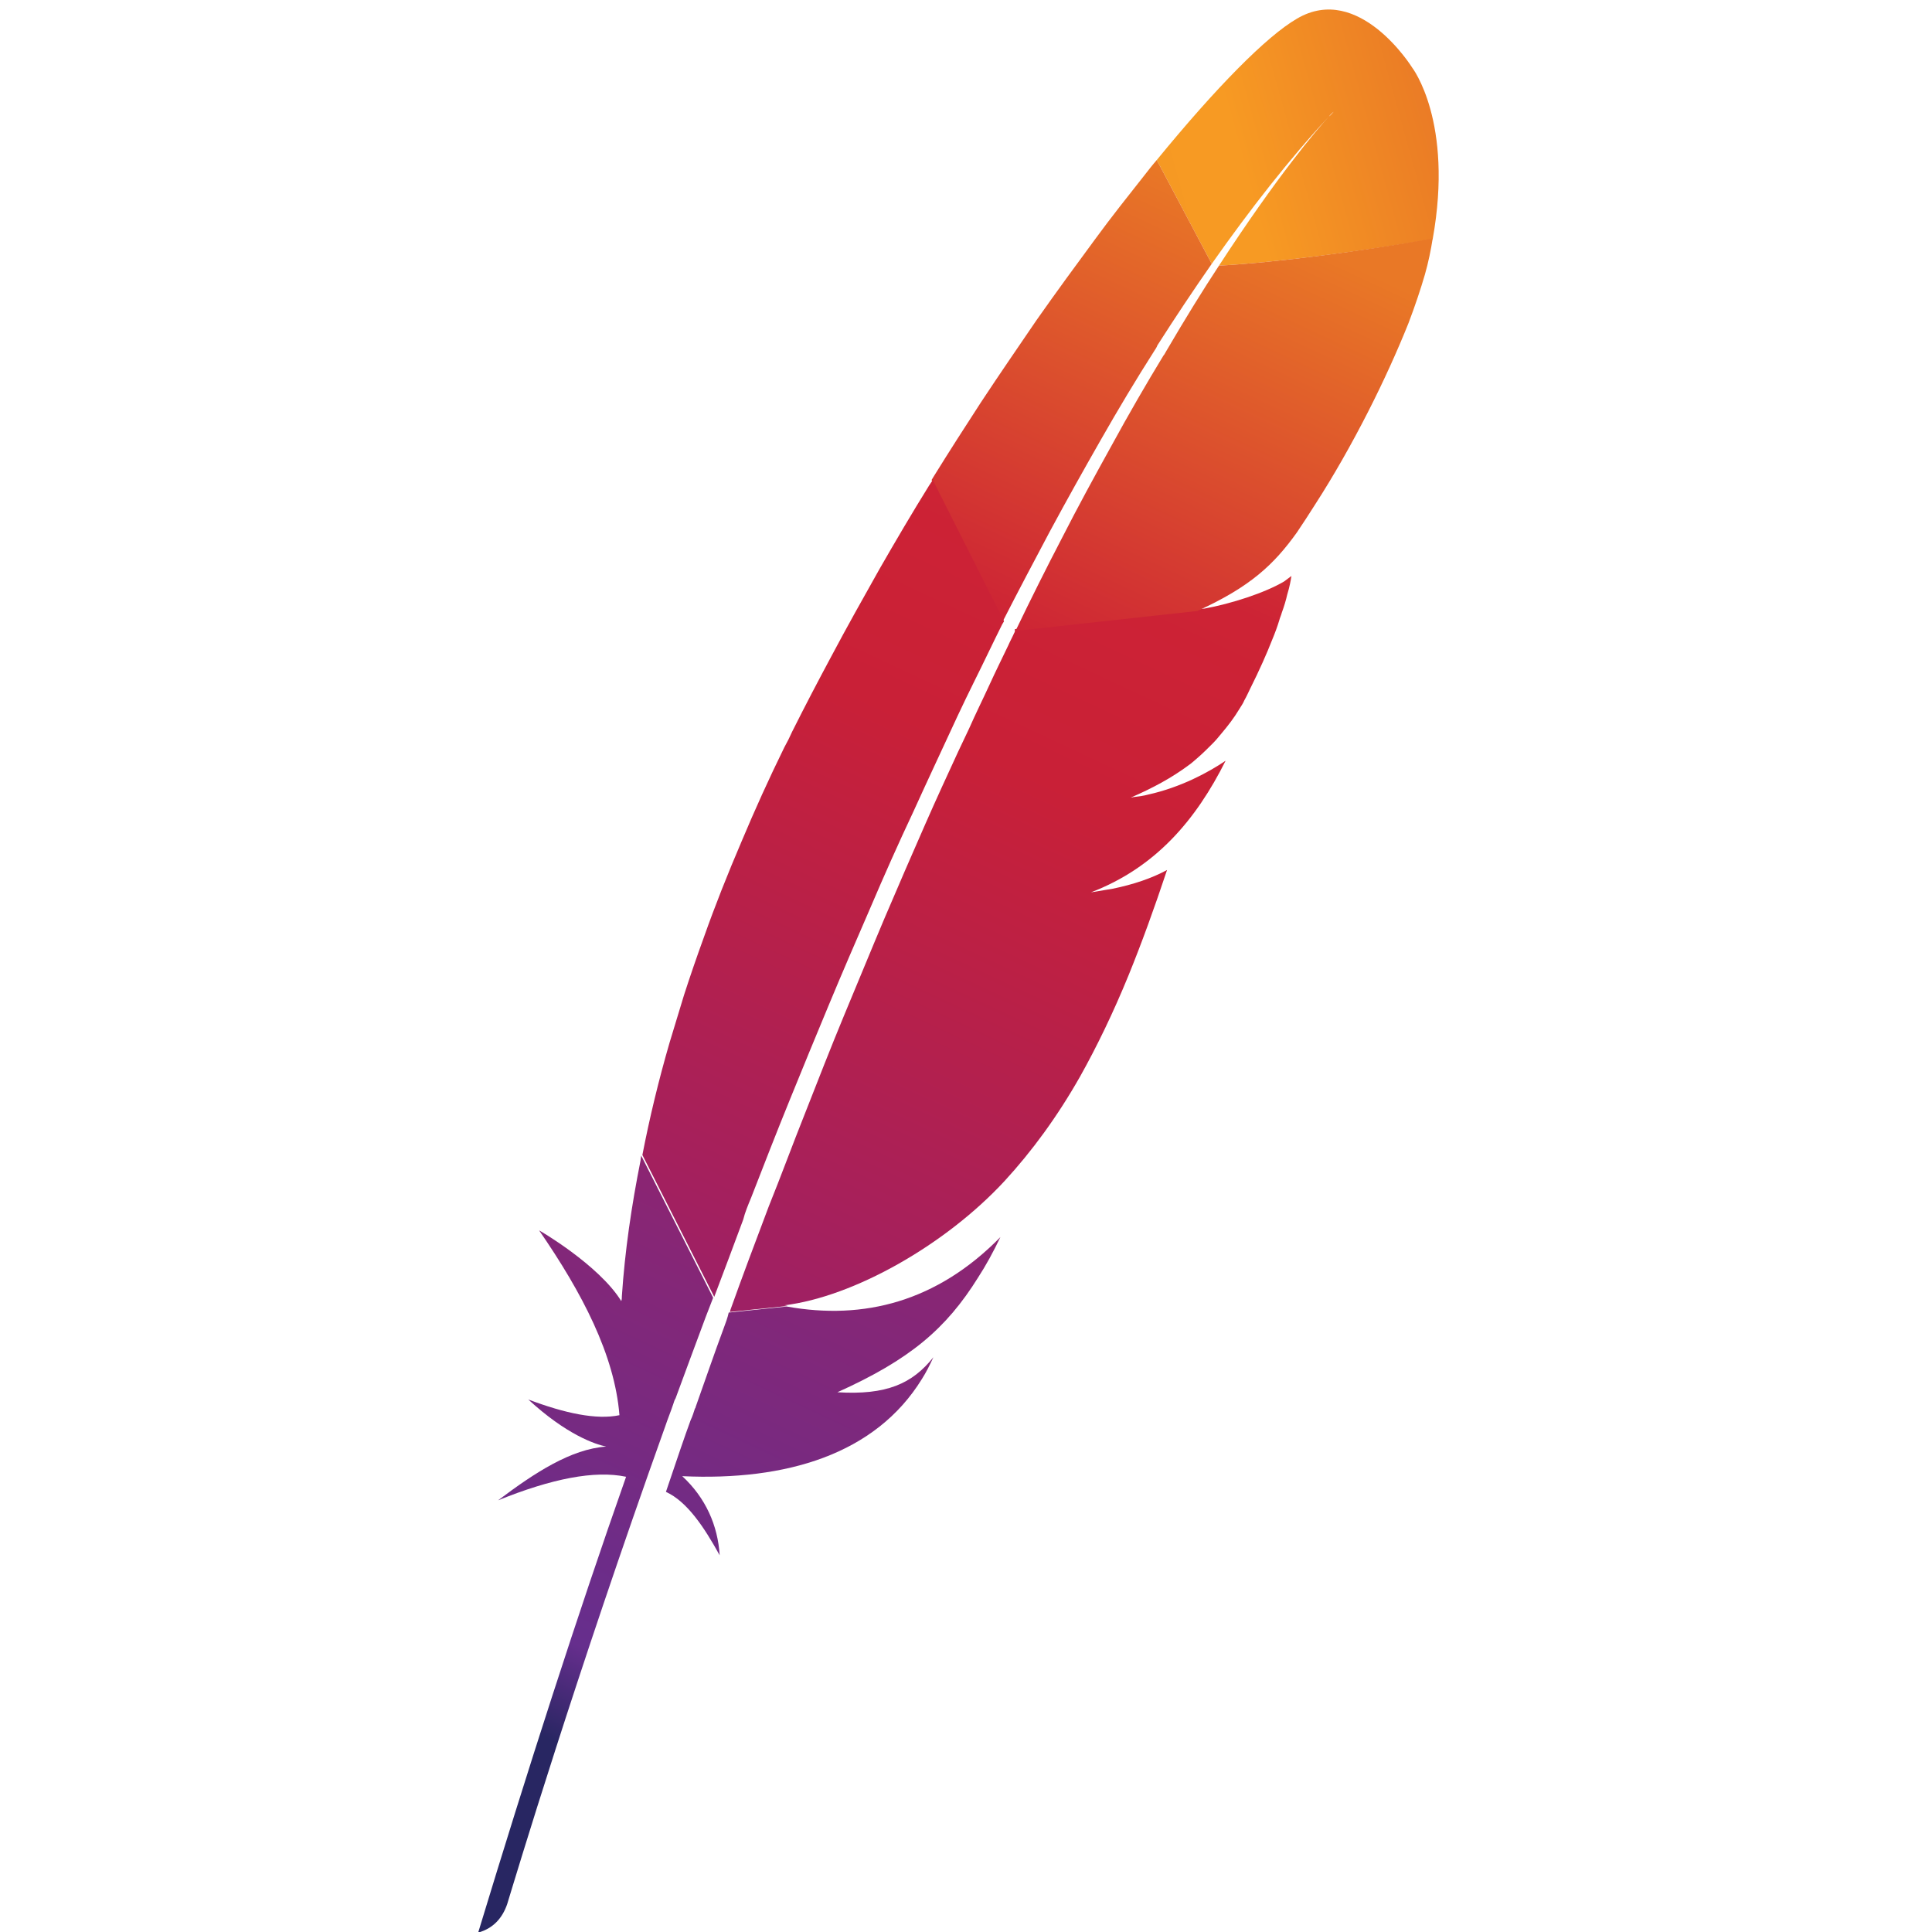
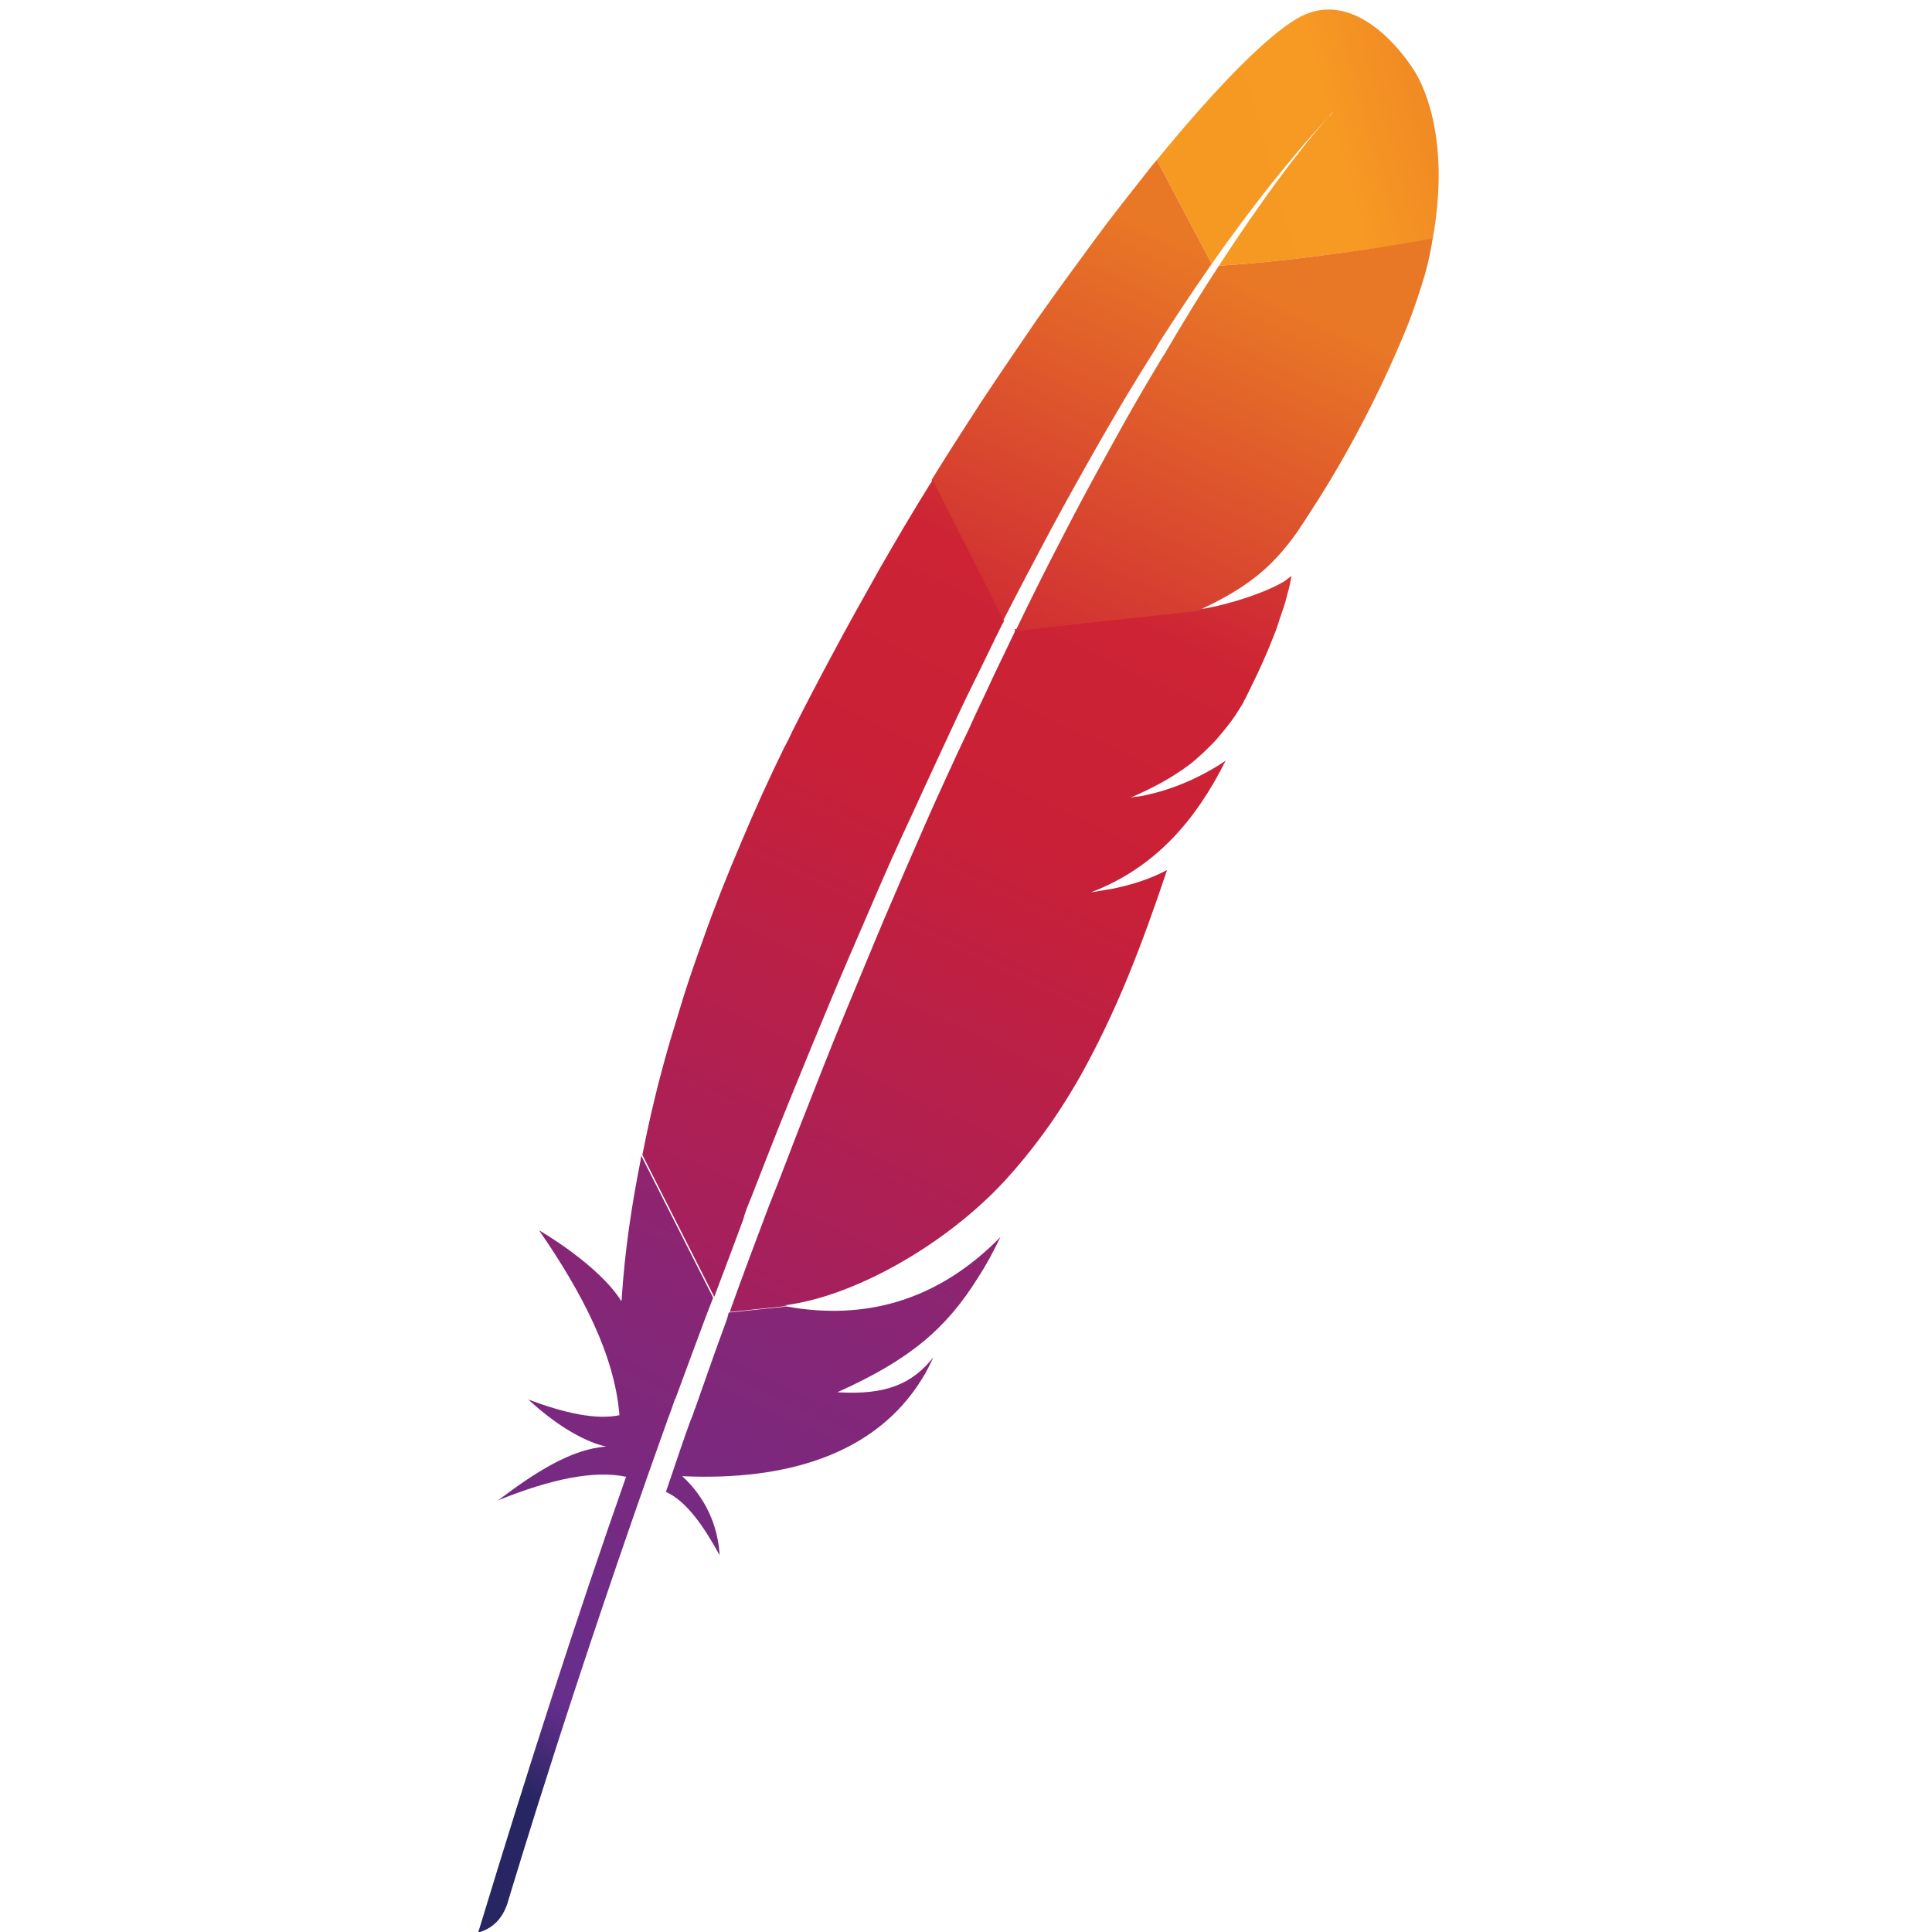
- <svg xmlns="http://www.w3.org/2000/svg" viewBox="0 0 32 32" enable-background="new 0 0 32 32">
-   <style type="text/css">.st0{fill:url(#SVGID_1_);} .st1{fill:none;} .st2{fill:#BE202E;} .st3{opacity:0.35;fill:#BE202E;enable-background:new ;} .st4{fill:url(#SVGID_2_);} .st5{fill:url(#SVGID_3_);} .st6{fill:url(#SVGID_4_);} .st7{fill:url(#SVGID_5_);} .st8{fill:url(#SVGID_6_);} .st9{fill:url(#SVGID_7_);} .st10{fill:url(#SVGID_8_);} .st11{fill:url(#SVGID_9_);} .st12{fill:url(#SVGID_10_);}</style>
-   <linearGradient id="SVGID_1_" gradientUnits="userSpaceOnUse" x1="-6020.159" y1="869.684" x2="-6015.661" y2="864.424" gradientTransform="matrix(.423 -.906 -.906 -.423 3352.244 -5085.685)">
-     <stop offset="0" stop-color="#F69923" />
-     <stop offset=".312" stop-color="#F79A23" />
-     <stop offset=".838" stop-color="#E97826" />
+ <svg xmlns="http://www.w3.org/2000/svg" id="Layer_1" viewBox="0 0 32 32">
+   <style>.st0{fill:url(#SVGID_1_)}.st1{fill:none}.st2,.st3{fill:#be202e}.st3{opacity:.35;enable-background:new}.st4{fill:url(#SVGID_2_)}.st5{fill:url(#SVGID_3_)}.st6{fill:url(#SVGID_4_)}.st7{fill:url(#SVGID_5_)}.st8{fill:url(#SVGID_6_)}.st9{fill:url(#SVGID_7_)}.st10{fill:url(#SVGID_8_)}.st11{fill:url(#SVGID_9_)}.st12{fill:url(#SVGID_10_)}</style>
+   <linearGradient id="SVGID_1_" gradientUnits="userSpaceOnUse" x1="-6020.159" y1="869.684" x2="-6015.661" y2="864.424" gradientTransform="scale(1 -1) rotate(65.001 -2315.317 5173.865)">
+     <stop offset="0" stop-color="#f69923" />
+     <stop offset=".312" stop-color="#f79a23" />
+     <stop offset=".838" stop-color="#e97826" />
  </linearGradient>
  <path class="st0" d="M21.48.31c-.5.29-1.33 1.13-2.32 2.34l.91 1.72c.64-.91 1.29-1.74 1.94-2.44.05-.06.08-.08.08-.08-.03.03-.05.06-.08.08-.21.23-.85.98-1.82 2.47.93-.05 2.37-.24 3.54-.44.35-1.95-.34-2.84-.34-2.84S22.51-.3 21.48.31z" />
  <path class="st1" d="M19.94 10.11h.02l-.13.01c-.01 0-.02.01-.02.01.04-.01.08-.01.13-.02zM19.01 13.19c-.07.02-.15.03-.23.04.08-.01.15-.03.23-.04zM12.69 20.09c.01-.03.02-.05.03-.08.2-.53.4-1.04.6-1.54.22-.56.44-1.11.65-1.63.23-.56.45-1.09.67-1.61.23-.54.46-1.07.68-1.57.18-.41.36-.81.54-1.19.06-.13.12-.26.18-.38.12-.25.23-.49.34-.73.1-.22.21-.44.31-.65.03-.07.07-.14.1-.21.01-.01.01-.02.02-.03l-.11.01-.09-.17c-.01.02-.02.03-.03.05-.16.32-.32.64-.47.96-.09.19-.18.37-.27.56-.25.52-.49 1.05-.73 1.58-.24.54-.48 1.07-.72 1.61-.23.53-.45 1.06-.68 1.59-.22.53-.43 1.06-.65 1.58-.22.55-.43 1.09-.64 1.62-.05.12-.09.24-.14.36-.17.43-.33.86-.48 1.28l.14.28.13-.01c0-.01.01-.03.01-.04.21-.58.41-1.11.61-1.64zM18.72 13.24z" />
  <path class="st2" d="M18.42 14.74l-.36.06.18-.03.18-.03z" />
  <path class="st3" d="M18.42 14.74l-.36.06.18-.03.18-.03z" />
  <path class="st2" d="M18.73 13.23c-.01.01-.01.01 0 0 .02 0 .04 0 .06-.01.08-.01.15-.02.23-.04-.1.02-.2.04-.29.05z" />
  <path class="st3" d="M18.73 13.23c-.01.01-.01.01 0 0 .02 0 .04 0 .06-.01.08-.01.15-.02.23-.04-.1.02-.2.04-.29.05z" />
-   <linearGradient id="SVGID_2_" gradientUnits="userSpaceOnUse" x1="-6053.455" y1="870.265" x2="-6021.359" y2="870.265" gradientTransform="matrix(.423 -.906 -.906 -.423 3352.244 -5085.685)">
-     <stop offset=".323" stop-color="#9E2064" />
-     <stop offset=".63" stop-color="#C92037" />
-     <stop offset=".751" stop-color="#CD2335" />
-     <stop offset="1" stop-color="#E97826" />
+   <linearGradient id="SVGID_2_" gradientUnits="userSpaceOnUse" x1="-6053.455" y1="870.265" x2="-6021.359" y2="870.265" gradientTransform="scale(1 -1) rotate(65.001 -2315.317 5173.865)">
+     <stop offset=".323" stop-color="#9e2064" />
+     <stop offset=".63" stop-color="#c92037" />
+     <stop offset=".751" stop-color="#cd2335" />
+     <stop offset="1" stop-color="#e97826" />
  </linearGradient>
  <path class="st4" d="M17.39 8.8c.28-.52.56-1.02.84-1.51.29-.51.59-1.01.89-1.48.02-.03.04-.06.05-.09.3-.47.6-.92.9-1.35l-.91-1.72c-.07.08-.14.17-.21.26-.26.33-.54.68-.81 1.05-.31.42-.64.87-.97 1.34-.3.44-.61.89-.92 1.36-.26.4-.53.82-.79 1.24-.01.02-.02.03-.03.05l1.18 2.34c.26-.51.52-1 .78-1.49z" />
-   <linearGradient id="SVGID_3_" gradientUnits="userSpaceOnUse" x1="-6049.581" y1="867.045" x2="-6030.454" y2="867.045" gradientTransform="matrix(.423 -.906 -.906 -.423 3352.244 -5085.685)">
+   <linearGradient id="SVGID_3_" gradientUnits="userSpaceOnUse" x1="-6049.581" y1="867.045" x2="-6030.454" y2="867.045" gradientTransform="scale(1 -1) rotate(65.001 -2315.317 5173.865)">
    <stop offset="0" stop-color="#282662" />
-     <stop offset=".096" stop-color="#662E8D" />
-     <stop offset=".788" stop-color="#9F2064" />
-     <stop offset=".949" stop-color="#CD2032" />
+     <stop offset=".096" stop-color="#662e8d" />
+     <stop offset=".788" stop-color="#9f2064" />
+     <stop offset=".949" stop-color="#cd2032" />
  </linearGradient>
  <path class="st5" d="M11.99 21.99c-.16.43-.31.87-.47 1.32 0 .01 0 .01-.01.02-.02.06-.04.13-.07.19-.11.3-.2.57-.41 1.19.35.16.63.58.89 1.05-.03-.49-.23-.95-.62-1.31 1.72.08 3.2-.36 3.97-1.61.07-.11.13-.23.19-.36-.35.44-.78.63-1.59.58h-.01.01c1.2-.54 1.8-1.05 2.33-1.9.13-.2.25-.42.37-.67-1.05 1.07-2.26 1.38-3.54 1.15l-.96.1c-.02.09-.05.17-.08.25z" />
-   <linearGradient id="SVGID_4_" gradientUnits="userSpaceOnUse" x1="-6051.652" y1="870.565" x2="-6019.556" y2="870.565" gradientTransform="matrix(.423 -.906 -.906 -.423 3352.244 -5085.685)">
-     <stop offset=".323" stop-color="#9E2064" />
-     <stop offset=".63" stop-color="#C92037" />
-     <stop offset=".751" stop-color="#CD2335" />
-     <stop offset="1" stop-color="#E97826" />
+   <linearGradient id="SVGID_4_" gradientUnits="userSpaceOnUse" x1="-6051.652" y1="870.565" x2="-6019.556" y2="870.565" gradientTransform="scale(1 -1) rotate(65.001 -2315.317 5173.865)">
+     <stop offset=".323" stop-color="#9e2064" />
+     <stop offset=".63" stop-color="#c92037" />
+     <stop offset=".751" stop-color="#cd2335" />
+     <stop offset="1" stop-color="#e97826" />
  </linearGradient>
  <path class="st6" d="M12.44 19.84c.21-.54.42-1.08.64-1.62.21-.52.43-1.05.65-1.58.22-.53.45-1.06.68-1.59.23-.54.47-1.08.72-1.61.24-.53.49-1.06.73-1.58.09-.19.18-.38.27-.56.16-.32.31-.64.47-.96.01-.02.02-.03.03-.05l-1.18-2.34-.06.09c-.28.45-.55.91-.82 1.38-.27.48-.54.96-.8 1.45-.22.41-.44.83-.65 1.25-.04.09-.08.17-.13.26-.26.53-.49 1.04-.7 1.54-.24.56-.45 1.09-.63 1.6-.12.33-.23.65-.33.96l-.24.79c-.18.62-.33 1.24-.45 1.86l1.19 2.35c.16-.42.32-.85.48-1.28.03-.12.08-.24.13-.36z" />
-   <linearGradient id="SVGID_5_" gradientUnits="userSpaceOnUse" x1="-6049.311" y1="870.13" x2="-6032.444" y2="870.13" gradientTransform="matrix(.423 -.906 -.906 -.423 3352.244 -5085.685)">
+   <linearGradient id="SVGID_5_" gradientUnits="userSpaceOnUse" x1="-6049.311" y1="870.13" x2="-6032.444" y2="870.13" gradientTransform="scale(1 -1) rotate(65.001 -2315.317 5173.865)">
    <stop offset="0" stop-color="#282662" />
-     <stop offset=".096" stop-color="#662E8D" />
-     <stop offset=".788" stop-color="#9F2064" />
-     <stop offset=".949" stop-color="#CD2032" />
+     <stop offset=".096" stop-color="#662e8d" />
+     <stop offset=".788" stop-color="#9f2064" />
+     <stop offset=".949" stop-color="#cd2032" />
  </linearGradient>
  <path class="st7" d="M10.61 19.22c-.15.75-.26 1.5-.31 2.25 0 .03 0 .05-.01.08-.37-.6-1.37-1.18-1.36-1.17.71 1.03 1.25 2.06 1.33 3.06-.38.08-.9-.03-1.51-.26.63.58 1.1.74 1.29.78-.58.04-1.18.43-1.79.89.89-.36 1.6-.5 2.12-.39-.81 2.3-1.63 4.85-2.45 7.55.25-.07.4-.24.48-.47.15-.49 1.11-3.7 2.62-7.92.04-.12.09-.24.13-.36.01-.03.02-.07.04-.1.16-.44.33-.89.5-1.35.04-.1.08-.21.12-.31v-.01l-1.19-2.35c0 .02-.01.05-.01.08z" />
-   <linearGradient id="SVGID_6_" gradientUnits="userSpaceOnUse" x1="-6051.652" y1="867.242" x2="-6019.556" y2="867.242" gradientTransform="matrix(.423 -.906 -.906 -.423 3352.244 -5085.685)">
-     <stop offset=".323" stop-color="#9E2064" />
-     <stop offset=".63" stop-color="#C92037" />
-     <stop offset=".751" stop-color="#CD2335" />
-     <stop offset="1" stop-color="#E97826" />
+   <linearGradient id="SVGID_6_" gradientUnits="userSpaceOnUse" x1="-6051.652" y1="867.242" x2="-6019.556" y2="867.242" gradientTransform="scale(1 -1) rotate(65.001 -2315.317 5173.865)">
+     <stop offset=".323" stop-color="#9e2064" />
+     <stop offset=".63" stop-color="#c92037" />
+     <stop offset=".751" stop-color="#cd2335" />
+     <stop offset="1" stop-color="#e97826" />
  </linearGradient>
  <path class="st8" d="M16.8 10.48c-.03.07-.07.14-.1.21-.1.21-.21.43-.31.65-.11.24-.23.48-.34.73-.06.13-.12.25-.18.38-.18.39-.36.78-.54 1.19-.22.5-.45 1.03-.68 1.57-.22.52-.44 1.06-.67 1.61-.22.53-.43 1.07-.65 1.63-.2.5-.39 1.02-.6 1.54-.01.03-.02.05-.03.08-.2.53-.4 1.06-.6 1.62 0 .01-.01.03-.01.04l.96-.1c-.02 0-.04-.01-.06-.01 1.15-.14 2.67-1 3.65-2.06.45-.49.87-1.06 1.25-1.73.28-.5.55-1.06.8-1.67.22-.54.43-1.12.64-1.75-.26.14-.56.24-.9.31l-.18.03-.18.03c1.07-.41 1.74-1.2 2.23-2.18-.28.19-.74.44-1.28.56-.07.02-.15.03-.23.04-.02 0-.04.01-.06.01.37-.16.68-.33.95-.53.06-.04.11-.09.17-.14.08-.07.16-.15.24-.23.05-.05.09-.1.14-.16.11-.13.21-.26.3-.41.03-.05.06-.09.08-.14.04-.07.07-.14.1-.2.15-.3.27-.57.36-.8.05-.12.09-.23.12-.33.01-.04.03-.08.04-.12.04-.11.07-.21.09-.3.04-.13.06-.24.07-.31l-.12.09c-.32.19-.88.37-1.32.45l.88-.1-.88.1h-.02c-.04.01-.09.01-.13.02.01 0 .02-.01.02-.01l-3.01.33c0 .04 0 .05-.01.06z" />
-   <linearGradient id="SVGID_7_" gradientUnits="userSpaceOnUse" x1="-6053.643" y1="867.406" x2="-6021.547" y2="867.406" gradientTransform="matrix(.423 -.906 -.906 -.423 3352.244 -5085.685)">
-     <stop offset=".323" stop-color="#9E2064" />
-     <stop offset=".63" stop-color="#C92037" />
-     <stop offset=".751" stop-color="#CD2335" />
-     <stop offset="1" stop-color="#E97826" />
+   <linearGradient id="SVGID_7_" gradientUnits="userSpaceOnUse" x1="-6053.643" y1="867.406" x2="-6021.547" y2="867.406" gradientTransform="scale(1 -1) rotate(65.001 -2315.317 5173.865)">
+     <stop offset=".323" stop-color="#9e2064" />
+     <stop offset=".63" stop-color="#c92037" />
+     <stop offset=".751" stop-color="#cd2335" />
+     <stop offset="1" stop-color="#e97826" />
  </linearGradient>
  <path class="st9" d="M20.19 4.4c-.27.41-.56.88-.87 1.41-.02.03-.03.06-.05.08-.28.46-.57.96-.87 1.51-.26.47-.54.98-.82 1.53-.25.48-.5.98-.76 1.52l3.01-.33c.88-.4 1.27-.77 1.65-1.3.1-.15.2-.3.3-.46.31-.48.61-1.01.88-1.54.26-.51.49-1.02.67-1.47.11-.29.2-.56.27-.8.06-.21.1-.41.13-.6-1.17.21-2.61.4-3.54.45z" />
  <path class="st2" d="M18.24 14.77l-.18.03.18-.03z" />
  <path class="st3" d="M18.24 14.77l-.18.03.18-.03z" />
-   <linearGradient id="SVGID_8_" gradientUnits="userSpaceOnUse" x1="-6051.652" y1="866.254" x2="-6019.556" y2="866.254" gradientTransform="matrix(.423 -.906 -.906 -.423 3352.244 -5085.685)">
-     <stop offset=".323" stop-color="#9E2064" />
-     <stop offset=".63" stop-color="#C92037" />
-     <stop offset=".751" stop-color="#CD2335" />
-     <stop offset="1" stop-color="#E97826" />
+   <linearGradient id="SVGID_8_" gradientUnits="userSpaceOnUse" x1="-6051.652" y1="866.254" x2="-6019.556" y2="866.254" gradientTransform="scale(1 -1) rotate(65.001 -2315.317 5173.865)">
+     <stop offset=".323" stop-color="#9e2064" />
+     <stop offset=".63" stop-color="#c92037" />
+     <stop offset=".751" stop-color="#cd2335" />
+     <stop offset="1" stop-color="#e97826" />
  </linearGradient>
  <path class="st10" d="M18.24 14.77l-.18.03.18-.03z" />
  <path class="st2" d="M18.72 13.24c.02 0 .04-.01.06-.01-.02 0-.04 0-.06.01z" />
  <path class="st3" d="M18.72 13.24c.02 0 .04-.01.06-.01-.02 0-.04 0-.06.01z" />
-   <linearGradient id="SVGID_9_" gradientUnits="userSpaceOnUse" x1="-6051.652" y1="866.367" x2="-6019.556" y2="866.367" gradientTransform="matrix(.423 -.906 -.906 -.423 3352.244 -5085.685)">
-     <stop offset=".323" stop-color="#9E2064" />
-     <stop offset=".63" stop-color="#C92037" />
-     <stop offset=".751" stop-color="#CD2335" />
-     <stop offset="1" stop-color="#E97826" />
+   <linearGradient id="SVGID_9_" gradientUnits="userSpaceOnUse" x1="-6051.652" y1="866.367" x2="-6019.556" y2="866.367" gradientTransform="scale(1 -1) rotate(65.001 -2315.317 5173.865)">
+     <stop offset=".323" stop-color="#9e2064" />
+     <stop offset=".63" stop-color="#c92037" />
+     <stop offset=".751" stop-color="#cd2335" />
+     <stop offset="1" stop-color="#e97826" />
  </linearGradient>
  <path class="st11" d="M18.72 13.24c.02 0 .04-.01.06-.01-.02 0-.04 0-.06.01z" />
  <path class="st2" d="M18.73 13.24c0-.01 0-.01 0 0z" />
  <path class="st3" d="M18.73 13.24c0-.01 0-.01 0 0z" />
-   <linearGradient id="SVGID_10_" gradientUnits="userSpaceOnUse" x1="-6033.621" y1="866.39" x2="-6026.527" y2="866.39" gradientTransform="matrix(.423 -.906 -.906 -.423 3352.244 -5085.685)">
-     <stop offset=".323" stop-color="#9E2064" />
-     <stop offset=".63" stop-color="#C92037" />
-     <stop offset=".751" stop-color="#CD2335" />
-     <stop offset="1" stop-color="#E97826" />
+   <linearGradient id="SVGID_10_" gradientUnits="userSpaceOnUse" x1="-6033.621" y1="866.39" x2="-6026.527" y2="866.39" gradientTransform="scale(1 -1) rotate(65.001 -2315.317 5173.865)">
+     <stop offset=".323" stop-color="#9e2064" />
+     <stop offset=".63" stop-color="#c92037" />
+     <stop offset=".751" stop-color="#cd2335" />
+     <stop offset="1" stop-color="#e97826" />
  </linearGradient>
  <path class="st12" d="M18.73 13.24c0-.01 0-.01 0 0z" />
</svg>
